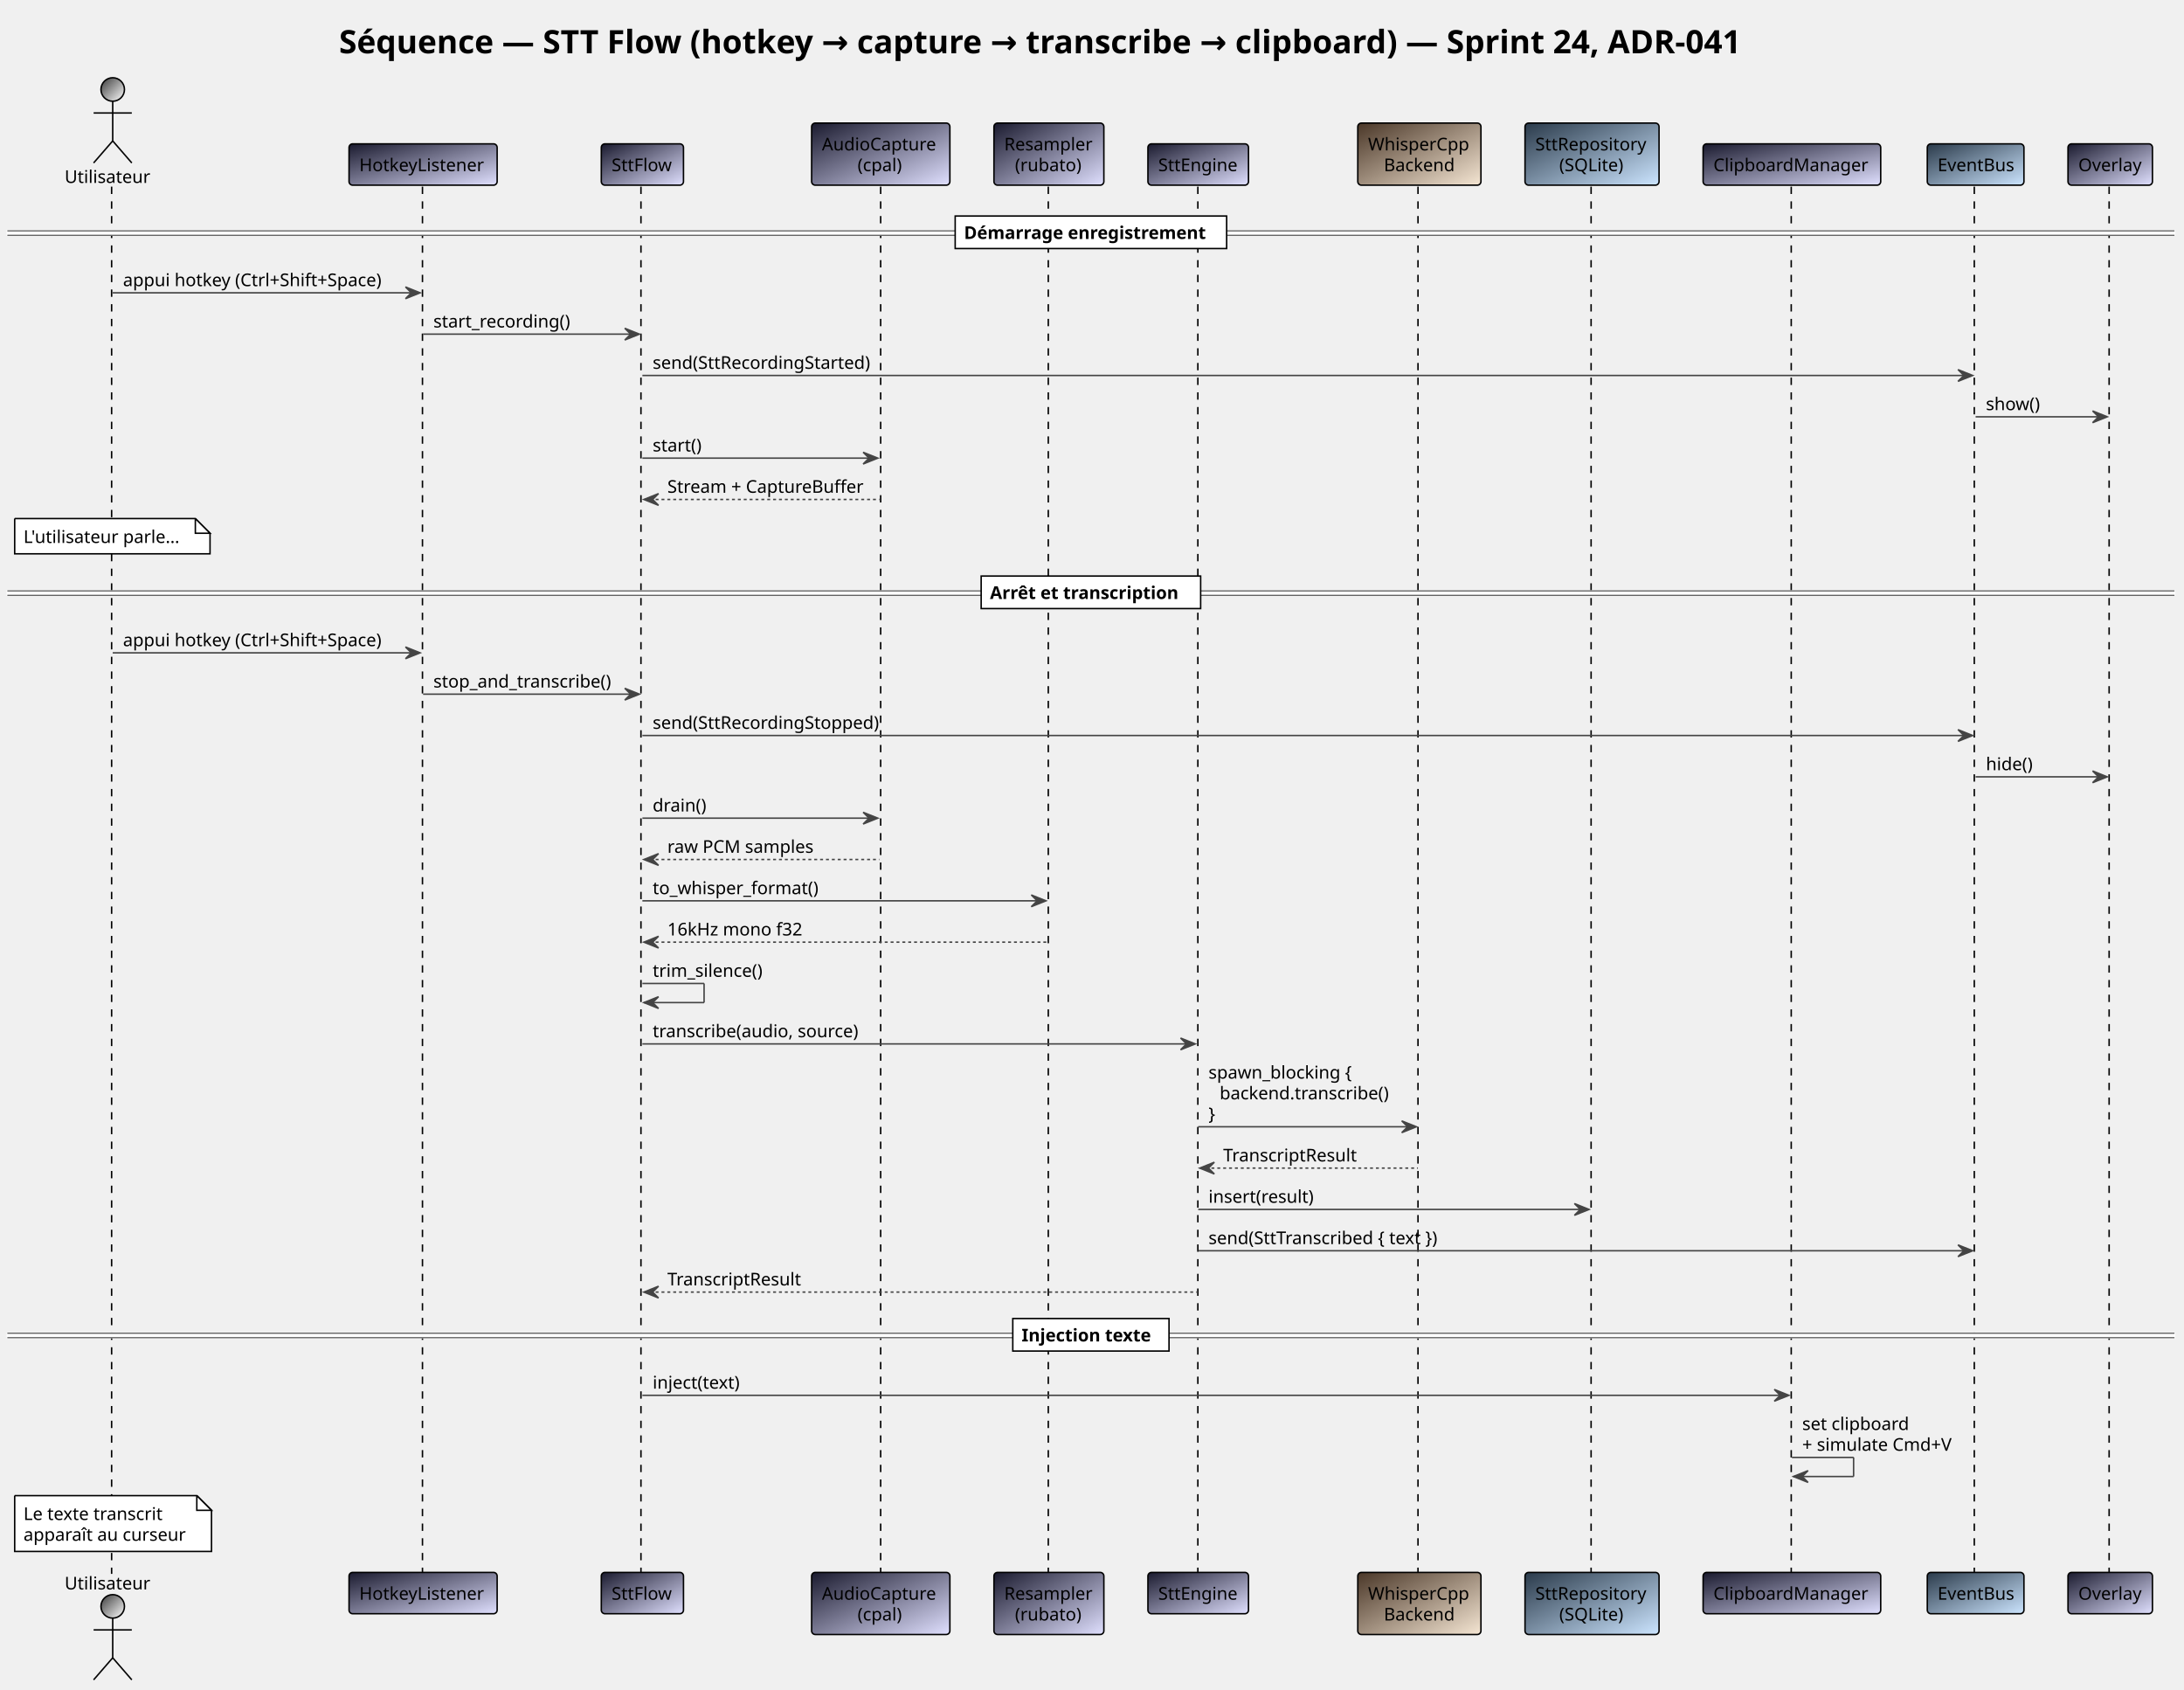
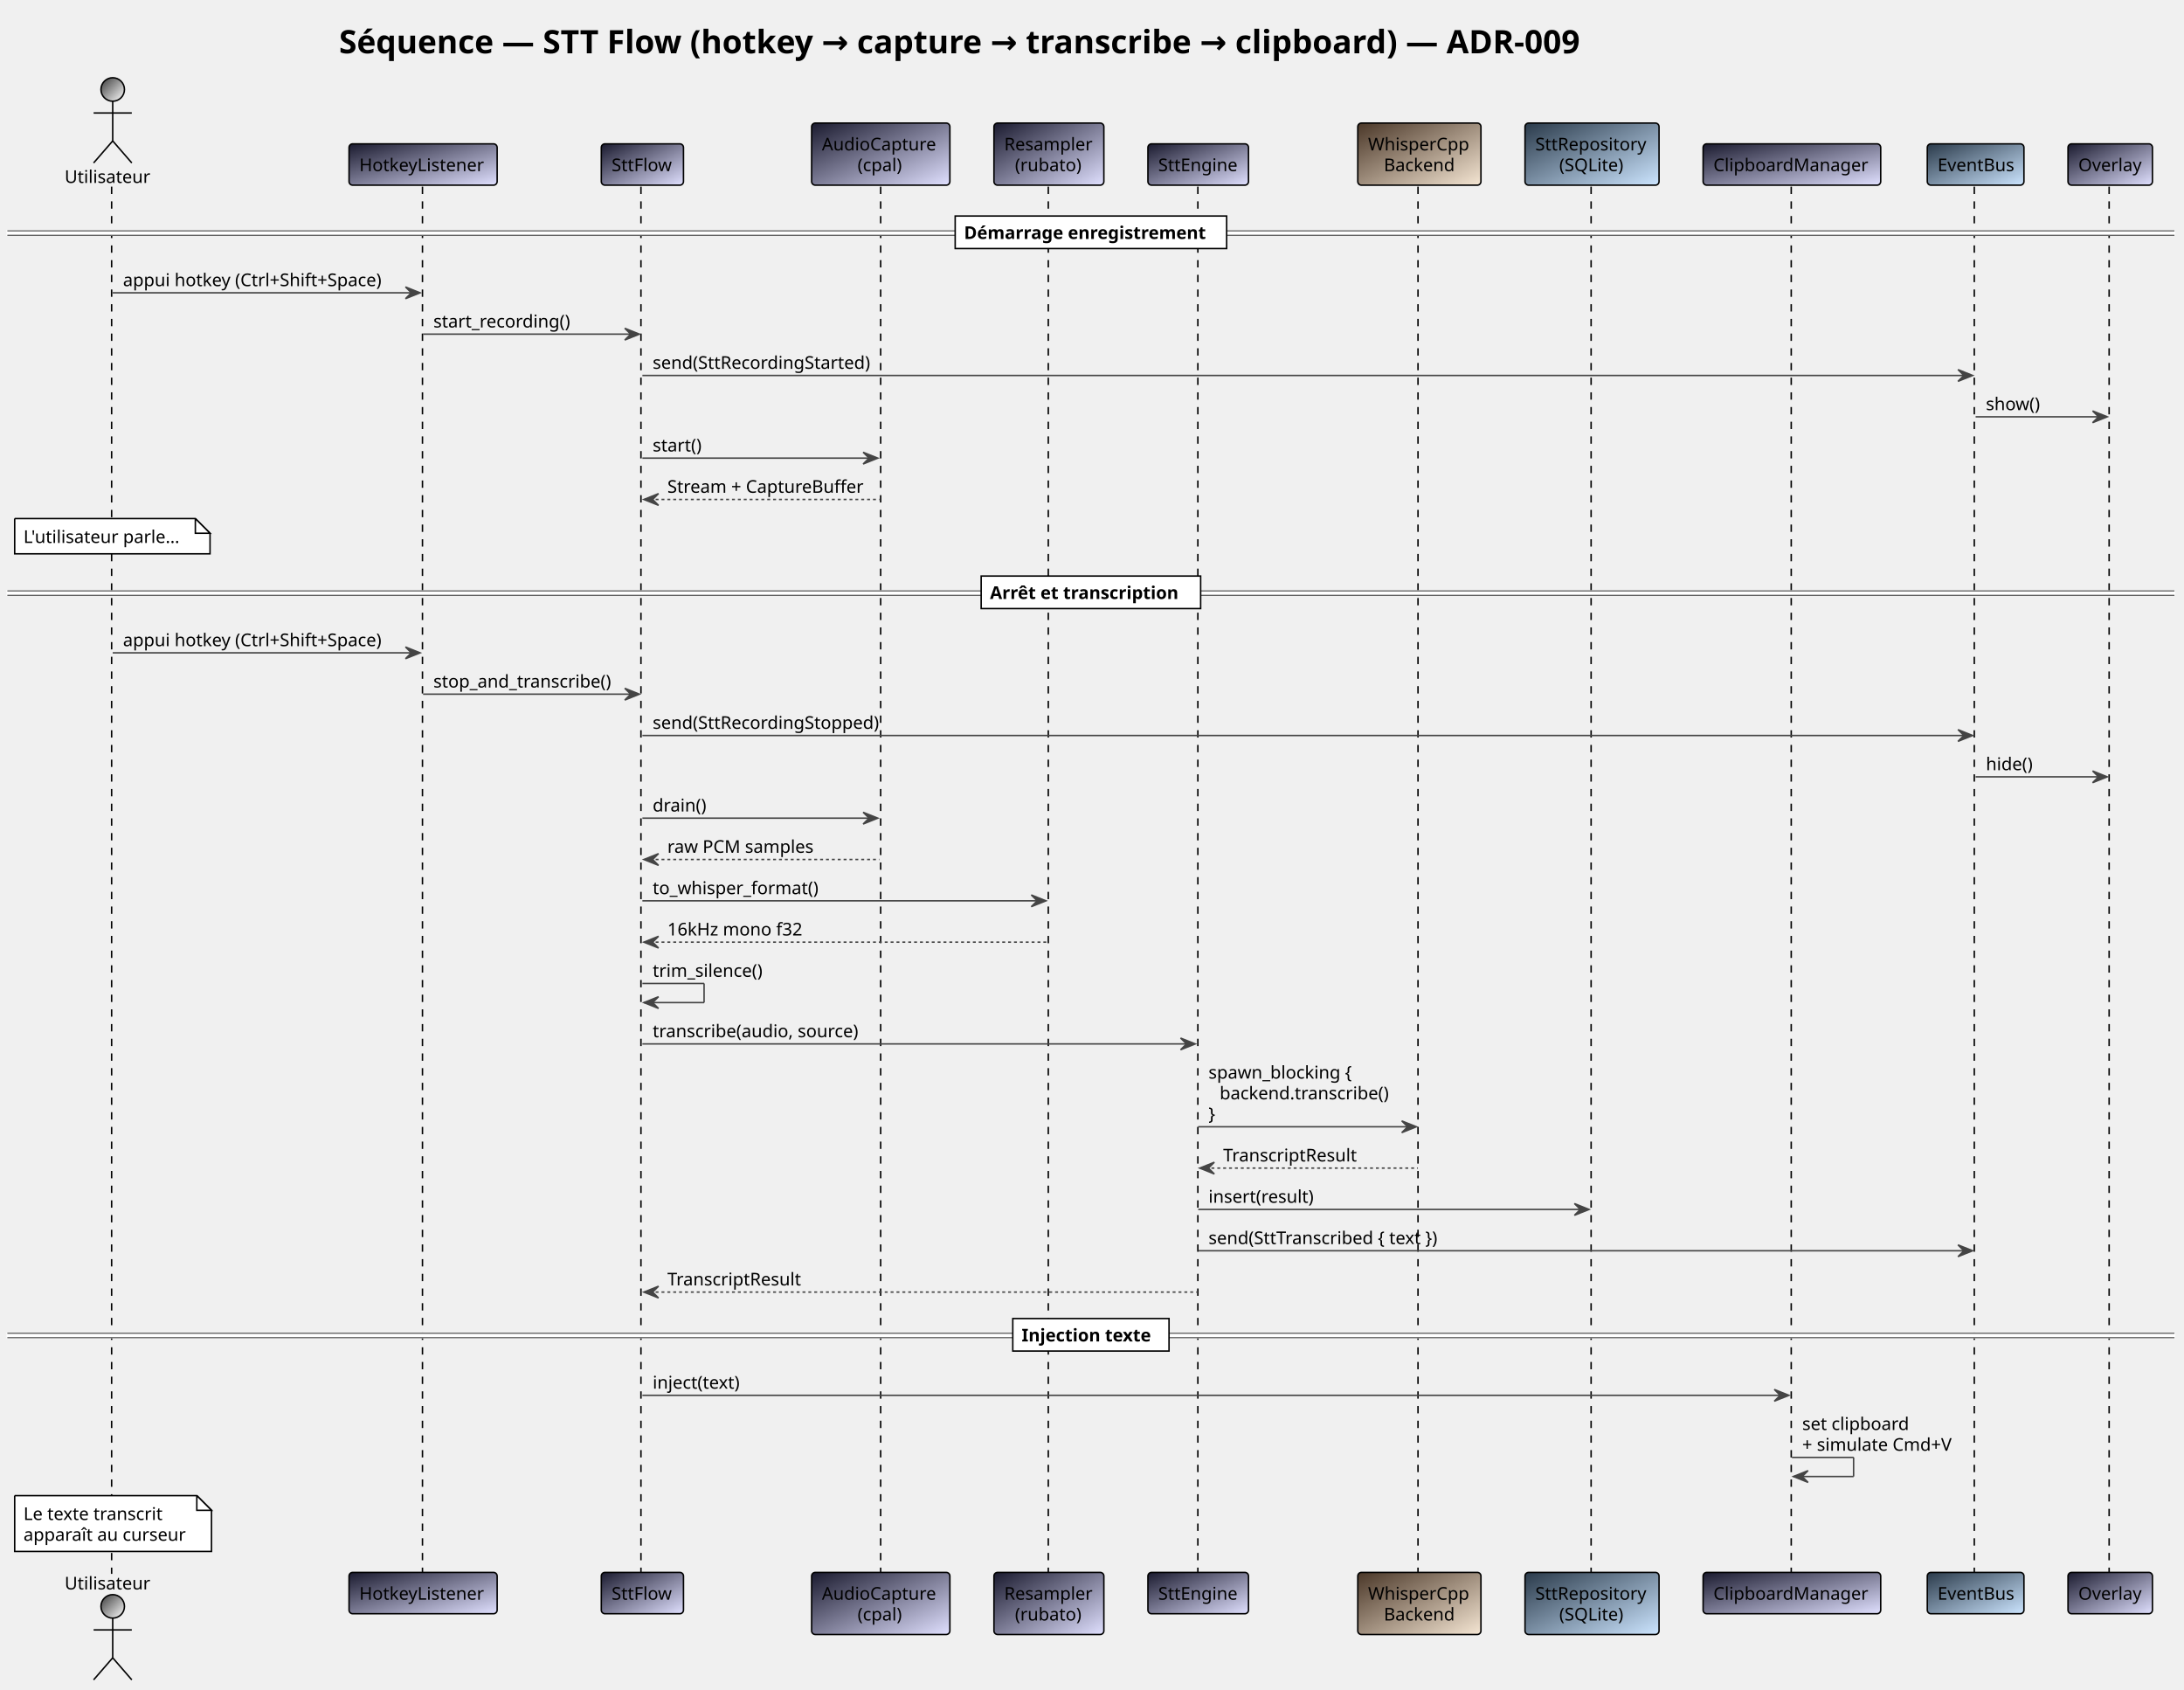
<svg xmlns="http://www.w3.org/2000/svg" contentStyleType="text/css" data-diagram-type="SEQUENCE" height="1150px" preserveAspectRatio="none" style="width:1487px;height:1150px;background:#FFFFFF;" version="1.1" viewBox="0 0 1487 1150" width="1487px" zoomAndPan="magnify">
  <defs>
    <linearGradient id="g1htfm2zmj88i90" x1="0%" x2="100%" y1="0%" y2="100%">
      <stop offset="0%" stop-color="#3A3A3A" />
      <stop offset="100%" stop-color="#FFFFFF" />
    </linearGradient>
    <linearGradient id="g1htfm2zmj88i91" x1="0%" x2="100%" y1="0%" y2="100%">
      <stop offset="0%" stop-color="#1A1A2E" />
      <stop offset="100%" stop-color="#E0E0FF" />
    </linearGradient>
    <linearGradient id="g1htfm2zmj88i92" x1="0%" x2="100%" y1="0%" y2="100%">
      <stop offset="0%" stop-color="#4A3728" />
      <stop offset="100%" stop-color="#F5E6D3" />
    </linearGradient>
    <linearGradient id="g1htfm2zmj88i93" x1="0%" x2="100%" y1="0%" y2="100%">
      <stop offset="0%" stop-color="#2A3A4A" />
      <stop offset="100%" stop-color="#CCE5FF" />
    </linearGradient>
  </defs>
  <g>
-     <text fill="#000000" font-family="'JetBrains Mono'" font-size="22" font-weight="bold" lengthAdjust="spacing" textLength="1022.86" x="230.829" y="36.27">Séquence — STT Flow (hotkey → capture → transcribe → clipboard) — Sprint 24, ADR-041</text>
+     <text fill="#000000" font-family="'JetBrains Mono'" font-size="22" font-weight="bold" lengthAdjust="spacing" textLength="1022.86" x="230.829" y="36.27">Séquence — STT Flow (hotkey → capture → transcribe → clipboard) — ADR-009</text>
    <g class="participant-lifeline" data-entity-uid="part1" data-qualified-name="user" id="part1-lifeline">
      <g>
        <rect fill="#000000" fill-opacity="0" height="944.25" width="8" x="72.742" y="127.043" />
        <line style="stroke:#000000;stroke-width:1;stroke-dasharray:5,5;" x1="76" x2="76" y1="127.043" y2="1071.293" />
      </g>
    </g>
    <g class="participant-lifeline" data-entity-uid="part2" data-qualified-name="hotkey" id="part2-lifeline">
      <g>
        <rect fill="#000000" fill-opacity="0" height="944.25" width="8" x="284.066" y="127.043" />
        <line style="stroke:#000000;stroke-width:1;stroke-dasharray:5,5;" x1="287.643" x2="287.643" y1="127.043" y2="1071.293" />
      </g>
    </g>
    <g class="participant-lifeline" data-entity-uid="part3" data-qualified-name="flow" id="part3-lifeline">
      <g>
        <rect fill="#000000" fill-opacity="0" height="944.25" width="8" x="433.381" y="127.043" />
        <line style="stroke:#000000;stroke-width:1;stroke-dasharray:5,5;" x1="436.401" x2="436.401" y1="127.043" y2="1071.293" />
      </g>
    </g>
    <g class="participant-lifeline" data-entity-uid="part4" data-qualified-name="capture" id="part4-lifeline">
      <g>
        <rect fill="#000000" fill-opacity="0" height="944.25" width="8" x="595.674" y="127.043" />
        <line style="stroke:#000000;stroke-width:1;stroke-dasharray:5,5;" x1="599.607" x2="599.607" y1="127.043" y2="1071.293" />
      </g>
    </g>
    <g class="participant-lifeline" data-entity-uid="part5" data-qualified-name="resample" id="part5-lifeline">
      <g>
        <rect fill="#000000" fill-opacity="0" height="944.25" width="8" x="710.159" y="127.043" />
        <line style="stroke:#000000;stroke-width:1;stroke-dasharray:5,5;" x1="713.74" x2="713.74" y1="127.043" y2="1071.293" />
      </g>
    </g>
    <g class="participant-lifeline" data-entity-uid="part6" data-qualified-name="engine" id="part6-lifeline">
      <g>
        <rect fill="#000000" fill-opacity="0" height="944.25" width="8" x="811.815" y="127.043" />
        <line style="stroke:#000000;stroke-width:1;stroke-dasharray:5,5;" x1="815.578" x2="815.578" y1="127.043" y2="1071.293" />
      </g>
    </g>
    <g class="participant-lifeline" data-entity-uid="part7" data-qualified-name="whisper" id="part7-lifeline">
      <g>
        <rect fill="#000000" fill-opacity="0" height="944.25" width="8" x="962.39" y="127.043" />
        <line style="stroke:#000000;stroke-width:1;stroke-dasharray:5,5;" x1="965.462" x2="965.462" y1="127.043" y2="1071.293" />
      </g>
    </g>
    <g class="participant-lifeline" data-entity-uid="part8" data-qualified-name="repo" id="part8-lifeline">
      <g>
        <rect fill="#000000" fill-opacity="0" height="944.25" width="8" x="1079.948" y="127.043" />
        <line style="stroke:#000000;stroke-width:1;stroke-dasharray:5,5;" x1="1083.317" x2="1083.317" y1="127.043" y2="1071.293" />
      </g>
    </g>
    <g class="participant-lifeline" data-entity-uid="part9" data-qualified-name="clipboard" id="part9-lifeline">
      <g>
        <rect fill="#000000" fill-opacity="0" height="944.25" width="8" x="1216.04" y="127.043" />
        <line style="stroke:#000000;stroke-width:1;stroke-dasharray:5,5;" x1="1219.579" x2="1219.579" y1="127.043" y2="1071.293" />
      </g>
    </g>
    <g class="participant-lifeline" data-entity-uid="part10" data-qualified-name="bus" id="part10-lifeline">
      <g>
        <rect fill="#000000" fill-opacity="0" height="944.25" width="8" x="1341.122" y="127.043" />
        <line style="stroke:#000000;stroke-width:1;stroke-dasharray:5,5;" x1="1344.221" x2="1344.221" y1="127.043" y2="1071.293" />
      </g>
    </g>
    <g class="participant-lifeline" data-entity-uid="part11" data-qualified-name="overlay" id="part11-lifeline">
      <g>
        <rect fill="#000000" fill-opacity="0" height="944.25" width="8" x="1432.771" y="127.043" />
        <line style="stroke:#000000;stroke-width:1;stroke-dasharray:5,5;" x1="1436.023" x2="1436.023" y1="127.043" y2="1071.293" />
      </g>
    </g>
    <g class="participant participant-head" data-entity-uid="part1" data-qualified-name="user" id="part1-head">
      <text fill="#000000" font-family="'JetBrains Mono'" font-size="12" lengthAdjust="spacing" textLength="59.484" x="44" y="124.512">Utilisateur</text>
      <ellipse cx="76.742" cy="60.91" fill="url(#g1htfm2zmj88i90)" rx="8" ry="8" style="stroke:#000000;stroke-width:1;" />
      <path d="M76.742,68.91 L76.742,95.91 M63.742,76.91 L89.742,76.91 M76.742,95.91 L63.742,110.91 M76.742,95.91 L89.742,110.91" fill="none" style="stroke:#000000;stroke-width:1;" />
    </g>
    <g class="participant participant-tail" data-entity-uid="part1" data-qualified-name="user" id="part1-tail">
      <text fill="#000000" font-family="'JetBrains Mono'" font-size="12" lengthAdjust="spacing" textLength="59.484" x="44" y="1081.895">Utilisateur</text>
      <ellipse cx="76.742" cy="1093.426" fill="url(#g1htfm2zmj88i90)" rx="8" ry="8" style="stroke:#000000;stroke-width:1;" />
      <path d="M76.742,1101.426 L76.742,1128.426 M63.742,1109.426 L89.742,1109.426 M76.742,1128.426 L63.742,1143.426 M76.742,1128.426 L89.742,1143.426" fill="none" style="stroke:#000000;stroke-width:1;" />
    </g>
    <g class="participant participant-head" data-entity-uid="part2" data-qualified-name="hotkey" id="part2-head">
      <rect fill="url(#g1htfm2zmj88i91)" height="28.133" rx="2.5" ry="2.5" style="stroke:#000000;stroke-width:1;" width="100.848" x="237.643" y="97.91" />
      <text fill="#000000" font-family="'JetBrains Mono'" font-size="12" lengthAdjust="spacing" textLength="86.848" x="244.643" y="116.512">HotkeyListener</text>
    </g>
    <g class="participant participant-tail" data-entity-uid="part2" data-qualified-name="hotkey" id="part2-tail">
      <rect fill="url(#g1htfm2zmj88i91)" height="28.133" rx="2.5" ry="2.5" style="stroke:#000000;stroke-width:1;" width="100.848" x="237.643" y="1070.293" />
      <text fill="#000000" font-family="'JetBrains Mono'" font-size="12" lengthAdjust="spacing" textLength="86.848" x="244.643" y="1088.895">HotkeyListener</text>
    </g>
    <g class="participant participant-head" data-entity-uid="part3" data-qualified-name="flow" id="part3-head">
      <rect fill="url(#g1htfm2zmj88i91)" height="28.133" rx="2.5" ry="2.5" style="stroke:#000000;stroke-width:1;" width="55.959" x="409.401" y="97.91" />
      <text fill="#000000" font-family="'JetBrains Mono'" font-size="12" lengthAdjust="spacing" textLength="41.959" x="416.401" y="116.512">SttFlow</text>
    </g>
    <g class="participant participant-tail" data-entity-uid="part3" data-qualified-name="flow" id="part3-tail">
      <rect fill="url(#g1htfm2zmj88i91)" height="28.133" rx="2.5" ry="2.5" style="stroke:#000000;stroke-width:1;" width="55.959" x="409.401" y="1070.293" />
      <text fill="#000000" font-family="'JetBrains Mono'" font-size="12" lengthAdjust="spacing" textLength="41.959" x="416.401" y="1088.895">SttFlow</text>
    </g>
    <g class="participant participant-head" data-entity-uid="part4" data-qualified-name="capture" id="part4-head">
      <rect fill="url(#g1htfm2zmj88i91)" height="42.266" rx="2.5" ry="2.5" style="stroke:#000000;stroke-width:1;" width="94.133" x="552.607" y="83.777" />
      <text fill="#000000" font-family="'JetBrains Mono'" font-size="12" lengthAdjust="spacing" textLength="80.133" x="559.607" y="102.379">AudioCapture</text>
      <text fill="#000000" font-family="'JetBrains Mono'" font-size="12" lengthAdjust="spacing" textLength="31.6" x="583.874" y="116.512">(cpal)</text>
    </g>
    <g class="participant participant-tail" data-entity-uid="part4" data-qualified-name="capture" id="part4-tail">
      <rect fill="url(#g1htfm2zmj88i91)" height="42.266" rx="2.5" ry="2.5" style="stroke:#000000;stroke-width:1;" width="94.133" x="552.607" y="1070.293" />
      <text fill="#000000" font-family="'JetBrains Mono'" font-size="12" lengthAdjust="spacing" textLength="80.133" x="559.607" y="1088.895">AudioCapture</text>
      <text fill="#000000" font-family="'JetBrains Mono'" font-size="12" lengthAdjust="spacing" textLength="31.6" x="583.874" y="1103.027">(cpal)</text>
    </g>
    <g class="participant participant-head" data-entity-uid="part5" data-qualified-name="resample" id="part5-head">
      <rect fill="url(#g1htfm2zmj88i91)" height="42.266" rx="2.5" ry="2.5" style="stroke:#000000;stroke-width:1;" width="74.838" x="676.74" y="83.777" />
      <text fill="#000000" font-family="'JetBrains Mono'" font-size="12" lengthAdjust="spacing" textLength="60.838" x="683.74" y="102.379">Resampler</text>
      <text fill="#000000" font-family="'JetBrains Mono'" font-size="12" lengthAdjust="spacing" textLength="46.201" x="691.059" y="116.512">(rubato)</text>
    </g>
    <g class="participant participant-tail" data-entity-uid="part5" data-qualified-name="resample" id="part5-tail">
      <rect fill="url(#g1htfm2zmj88i91)" height="42.266" rx="2.5" ry="2.5" style="stroke:#000000;stroke-width:1;" width="74.838" x="676.74" y="1070.293" />
      <text fill="#000000" font-family="'JetBrains Mono'" font-size="12" lengthAdjust="spacing" textLength="60.838" x="683.74" y="1088.895">Resampler</text>
      <text fill="#000000" font-family="'JetBrains Mono'" font-size="12" lengthAdjust="spacing" textLength="46.201" x="691.059" y="1103.027">(rubato)</text>
    </g>
    <g class="participant participant-head" data-entity-uid="part6" data-qualified-name="engine" id="part6-head">
      <rect fill="url(#g1htfm2zmj88i91)" height="28.133" rx="2.5" ry="2.5" style="stroke:#000000;stroke-width:1;" width="68.475" x="781.578" y="97.91" />
      <text fill="#000000" font-family="'JetBrains Mono'" font-size="12" lengthAdjust="spacing" textLength="54.475" x="788.578" y="116.512">SttEngine</text>
    </g>
    <g class="participant participant-tail" data-entity-uid="part6" data-qualified-name="engine" id="part6-tail">
      <rect fill="url(#g1htfm2zmj88i91)" height="28.133" rx="2.5" ry="2.5" style="stroke:#000000;stroke-width:1;" width="68.475" x="781.578" y="1070.293" />
      <text fill="#000000" font-family="'JetBrains Mono'" font-size="12" lengthAdjust="spacing" textLength="54.475" x="788.578" y="1088.895">SttEngine</text>
    </g>
    <g class="participant participant-head" data-entity-uid="part7" data-qualified-name="whisper" id="part7-head">
      <rect fill="url(#g1htfm2zmj88i92)" height="42.266" rx="2.5" ry="2.5" style="stroke:#000000;stroke-width:1;" width="83.856" x="924.462" y="83.777" />
      <text fill="#000000" font-family="'JetBrains Mono'" font-size="12" lengthAdjust="spacing" textLength="69.856" x="931.462" y="102.379">WhisperCpp</text>
      <text fill="#000000" font-family="'JetBrains Mono'" font-size="12" lengthAdjust="spacing" textLength="48.375" x="942.202" y="116.512">Backend</text>
    </g>
    <g class="participant participant-tail" data-entity-uid="part7" data-qualified-name="whisper" id="part7-tail">
      <rect fill="url(#g1htfm2zmj88i92)" height="42.266" rx="2.5" ry="2.5" style="stroke:#000000;stroke-width:1;" width="83.856" x="924.462" y="1070.293" />
      <text fill="#000000" font-family="'JetBrains Mono'" font-size="12" lengthAdjust="spacing" textLength="69.856" x="931.462" y="1088.895">WhisperCpp</text>
      <text fill="#000000" font-family="'JetBrains Mono'" font-size="12" lengthAdjust="spacing" textLength="48.375" x="942.202" y="1103.027">Backend</text>
    </g>
    <g class="participant participant-head" data-entity-uid="part8" data-qualified-name="repo" id="part8-head">
      <rect fill="url(#g1htfm2zmj88i93)" height="42.266" rx="2.5" ry="2.5" style="stroke:#000000;stroke-width:1;" width="91.262" x="1038.317" y="83.777" />
      <text fill="#000000" font-family="'JetBrains Mono'" font-size="12" lengthAdjust="spacing" textLength="77.262" x="1045.317" y="102.379">SttRepository</text>
      <text fill="#000000" font-family="'JetBrains Mono'" font-size="12" lengthAdjust="spacing" textLength="44.631" x="1061.633" y="116.512">(SQLite)</text>
    </g>
    <g class="participant participant-tail" data-entity-uid="part8" data-qualified-name="repo" id="part8-tail">
      <rect fill="url(#g1htfm2zmj88i93)" height="42.266" rx="2.5" ry="2.5" style="stroke:#000000;stroke-width:1;" width="91.262" x="1038.317" y="1070.293" />
      <text fill="#000000" font-family="'JetBrains Mono'" font-size="12" lengthAdjust="spacing" textLength="77.262" x="1045.317" y="1088.895">SttRepository</text>
      <text fill="#000000" font-family="'JetBrains Mono'" font-size="12" lengthAdjust="spacing" textLength="44.631" x="1061.633" y="1103.027">(SQLite)</text>
    </g>
    <g class="participant participant-head" data-entity-uid="part9" data-qualified-name="clipboard" id="part9-head">
      <rect fill="url(#g1htfm2zmj88i91)" height="28.133" rx="2.5" ry="2.5" style="stroke:#000000;stroke-width:1;" width="120.922" x="1159.579" y="97.91" />
      <text fill="#000000" font-family="'JetBrains Mono'" font-size="12" lengthAdjust="spacing" textLength="106.922" x="1166.579" y="116.512">ClipboardManager</text>
    </g>
    <g class="participant participant-tail" data-entity-uid="part9" data-qualified-name="clipboard" id="part9-tail">
      <rect fill="url(#g1htfm2zmj88i91)" height="28.133" rx="2.5" ry="2.5" style="stroke:#000000;stroke-width:1;" width="120.922" x="1159.579" y="1070.293" />
      <text fill="#000000" font-family="'JetBrains Mono'" font-size="12" lengthAdjust="spacing" textLength="106.922" x="1166.579" y="1088.895">ClipboardManager</text>
    </g>
    <g class="participant participant-head" data-entity-uid="part10" data-qualified-name="bus" id="part10-head">
      <rect fill="url(#g1htfm2zmj88i93)" height="28.133" rx="2.5" ry="2.5" style="stroke:#000000;stroke-width:1;" width="65.803" x="1312.221" y="97.91" />
      <text fill="#000000" font-family="'JetBrains Mono'" font-size="12" lengthAdjust="spacing" textLength="51.803" x="1319.221" y="116.512">EventBus</text>
    </g>
    <g class="participant participant-tail" data-entity-uid="part10" data-qualified-name="bus" id="part10-tail">
      <rect fill="url(#g1htfm2zmj88i93)" height="28.133" rx="2.5" ry="2.5" style="stroke:#000000;stroke-width:1;" width="65.803" x="1312.221" y="1070.293" />
      <text fill="#000000" font-family="'JetBrains Mono'" font-size="12" lengthAdjust="spacing" textLength="51.803" x="1319.221" y="1088.895">EventBus</text>
    </g>
    <g class="participant participant-head" data-entity-uid="part11" data-qualified-name="overlay" id="part11-head">
      <rect fill="url(#g1htfm2zmj88i91)" height="28.133" rx="2.5" ry="2.5" style="stroke:#000000;stroke-width:1;" width="57.494" x="1408.023" y="97.91" />
      <text fill="#000000" font-family="'JetBrains Mono'" font-size="12" lengthAdjust="spacing" textLength="43.494" x="1415.023" y="116.512">Overlay</text>
    </g>
    <g class="participant participant-tail" data-entity-uid="part11" data-qualified-name="overlay" id="part11-tail">
      <rect fill="url(#g1htfm2zmj88i91)" height="28.133" rx="2.5" ry="2.5" style="stroke:#000000;stroke-width:1;" width="57.494" x="1408.023" y="1070.293" />
      <text fill="#000000" font-family="'JetBrains Mono'" font-size="12" lengthAdjust="spacing" textLength="43.494" x="1415.023" y="1088.895">Overlay</text>
    </g>
    <rect fill="#FFFFFF" height="3" style="stroke:#FFFFFF;stroke-width:1;" width="1475.518" x="5" y="157.109" />
    <line style="stroke:#000000;stroke-width:0.5;" x1="5" x2="1480.518" y1="157.109" y2="157.109" />
    <line style="stroke:#000000;stroke-width:0.5;" x1="5" x2="1480.518" y1="160.109" y2="160.109" />
    <rect fill="#FFFFFF" height="22.133" style="stroke:#000000;stroke-width:1;" width="184.824" x="650.347" y="147.043" />
    <text fill="#000000" font-family="'JetBrains Mono'" font-size="12" font-weight="bold" lengthAdjust="spacing" textLength="166.869" x="656.347" y="162.644">Démarrage enregistrement</text>
    <g class="message" data-entity-1="part1" data-entity-2="part2" id="msg1">
      <polygon fill="#444444" points="276.066,195.309,286.066,199.309,276.066,203.309,280.066,199.309" style="stroke:#444444;stroke-width:1;" />
      <line style="stroke:#444444;stroke-width:1;" x1="76.742" x2="282.066" y1="199.309" y2="199.309" />
      <text fill="#000000" font-family="'JetBrains Mono'" font-size="12" lengthAdjust="spacing" textLength="187.324" x="83.742" y="194.777">appui hotkey (Ctrl+Shift+Space)</text>
    </g>
    <g class="message" data-entity-1="part2" data-entity-2="part3" id="msg2">
      <polygon fill="#444444" points="425.381,223.441,435.381,227.441,425.381,231.441,429.381,227.441" style="stroke:#444444;stroke-width:1;" />
      <line style="stroke:#444444;stroke-width:1;" x1="288.066" x2="431.381" y1="227.441" y2="227.441" />
      <text fill="#000000" font-family="'JetBrains Mono'" font-size="12" lengthAdjust="spacing" textLength="96.41" x="295.066" y="222.91">start_recording()</text>
    </g>
    <g class="message" data-entity-1="part3" data-entity-2="part10" id="msg3">
      <polygon fill="#444444" points="1333.122,251.574,1343.122,255.574,1333.122,259.574,1337.122,255.574" style="stroke:#444444;stroke-width:1;" />
      <line style="stroke:#444444;stroke-width:1;" x1="437.381" x2="1339.122" y1="255.574" y2="255.574" />
      <text fill="#000000" font-family="'JetBrains Mono'" font-size="12" lengthAdjust="spacing" textLength="150.914" x="444.381" y="251.043">send(SttRecordingStarted)</text>
    </g>
    <g class="message" data-entity-1="part10" data-entity-2="part11" id="msg4">
      <polygon fill="#444444" points="1424.771,279.707,1434.771,283.707,1424.771,287.707,1428.771,283.707" style="stroke:#444444;stroke-width:1;" />
      <line style="stroke:#444444;stroke-width:1;" x1="1345.122" x2="1430.771" y1="283.707" y2="283.707" />
      <text fill="#000000" font-family="'JetBrains Mono'" font-size="12" lengthAdjust="spacing" textLength="37.986" x="1352.122" y="279.176">show()</text>
    </g>
    <g class="message" data-entity-1="part3" data-entity-2="part4" id="msg5">
      <polygon fill="#444444" points="587.674,307.84,597.674,311.84,587.674,315.84,591.674,311.84" style="stroke:#444444;stroke-width:1;" />
      <line style="stroke:#444444;stroke-width:1;" x1="437.381" x2="593.674" y1="311.84" y2="311.84" />
      <text fill="#000000" font-family="'JetBrains Mono'" font-size="12" lengthAdjust="spacing" textLength="34.435" x="444.381" y="307.309">start()</text>
    </g>
    <g class="message" data-entity-1="part4" data-entity-2="part3" id="msg6">
      <polygon fill="#444444" points="448.381,335.973,438.381,339.973,448.381,343.973,444.381,339.973" style="stroke:#444444;stroke-width:1;" />
      <line style="stroke:#444444;stroke-width:1;stroke-dasharray:2,2;" x1="442.381" x2="598.674" y1="339.973" y2="339.973" />
      <text fill="#000000" font-family="'JetBrains Mono'" font-size="12" lengthAdjust="spacing" textLength="138.293" x="454.381" y="335.441">Stream + CaptureBuffer</text>
    </g>
    <path d="M10,352.973 L10,376.973 L143,376.973 L143,362.973 L133,352.973 L10,352.973" fill="#FFFFFF" style="stroke:#000000;stroke-width:1;" />
    <path d="M133,352.973 L133,362.973 L143,362.973 L133,352.973" fill="#FFFFFF" style="stroke:#000000;stroke-width:1;" />
    <text fill="#000000" font-family="'JetBrains Mono'" font-size="12" lengthAdjust="spacing" textLength="112.805" x="16" y="369.574">L'utilisateur parle…</text>
    <rect fill="#FFFFFF" height="3" style="stroke:#FFFFFF;stroke-width:1;" width="1475.518" x="5" y="402.172" />
    <line style="stroke:#000000;stroke-width:0.5;" x1="5" x2="1480.518" y1="402.172" y2="402.172" />
    <line style="stroke:#000000;stroke-width:0.5;" x1="5" x2="1480.518" y1="405.172" y2="405.172" />
    <rect fill="#FFFFFF" height="22.133" style="stroke:#000000;stroke-width:1;" width="149.445" x="668.036" y="392.106" />
    <text fill="#000000" font-family="'JetBrains Mono'" font-size="12" font-weight="bold" lengthAdjust="spacing" textLength="131.49" x="674.036" y="407.707">Arrêt et transcription</text>
    <g class="message" data-entity-1="part1" data-entity-2="part2" id="msg7">
      <polygon fill="#444444" points="276.066,440.371,286.066,444.371,276.066,448.371,280.066,444.371" style="stroke:#444444;stroke-width:1;" />
      <line style="stroke:#444444;stroke-width:1;" x1="76.742" x2="282.066" y1="444.371" y2="444.371" />
      <text fill="#000000" font-family="'JetBrains Mono'" font-size="12" lengthAdjust="spacing" textLength="187.324" x="83.742" y="439.84">appui hotkey (Ctrl+Shift+Space)</text>
    </g>
    <g class="message" data-entity-1="part2" data-entity-2="part3" id="msg8">
      <polygon fill="#444444" points="425.381,468.504,435.381,472.504,425.381,476.504,429.381,472.504" style="stroke:#444444;stroke-width:1;" />
      <line style="stroke:#444444;stroke-width:1;" x1="288.066" x2="431.381" y1="472.504" y2="472.504" />
      <text fill="#000000" font-family="'JetBrains Mono'" font-size="12" lengthAdjust="spacing" textLength="125.314" x="295.066" y="467.973">stop_and_transcribe()</text>
    </g>
    <g class="message" data-entity-1="part3" data-entity-2="part10" id="msg9">
      <polygon fill="#444444" points="1333.122,496.637,1343.122,500.637,1333.122,504.637,1337.122,500.637" style="stroke:#444444;stroke-width:1;" />
      <line style="stroke:#444444;stroke-width:1;" x1="437.381" x2="1339.122" y1="500.637" y2="500.637" />
      <text fill="#000000" font-family="'JetBrains Mono'" font-size="12" lengthAdjust="spacing" textLength="157.365" x="444.381" y="496.106">send(SttRecordingStopped)</text>
    </g>
    <g class="message" data-entity-1="part10" data-entity-2="part11" id="msg10">
      <polygon fill="#444444" points="1424.771,524.769,1434.771,528.769,1424.771,532.769,1428.771,528.769" style="stroke:#444444;stroke-width:1;" />
      <line style="stroke:#444444;stroke-width:1;" x1="1345.122" x2="1430.771" y1="528.769" y2="528.769" />
      <text fill="#000000" font-family="'JetBrains Mono'" font-size="12" lengthAdjust="spacing" textLength="32.959" x="1352.122" y="524.238">hide()</text>
    </g>
    <g class="message" data-entity-1="part3" data-entity-2="part4" id="msg11">
      <polygon fill="#444444" points="587.674,552.902,597.674,556.902,587.674,560.902,591.674,556.902" style="stroke:#444444;stroke-width:1;" />
      <line style="stroke:#444444;stroke-width:1;" x1="437.381" x2="593.674" y1="556.902" y2="556.902" />
      <text fill="#000000" font-family="'JetBrains Mono'" font-size="12" lengthAdjust="spacing" textLength="37.81" x="444.381" y="552.371">drain()</text>
    </g>
    <g class="message" data-entity-1="part4" data-entity-2="part3" id="msg12">
      <polygon fill="#444444" points="448.381,581.035,438.381,585.035,448.381,589.035,444.381,585.035" style="stroke:#444444;stroke-width:1;" />
      <line style="stroke:#444444;stroke-width:1;stroke-dasharray:2,2;" x1="442.381" x2="598.674" y1="585.035" y2="585.035" />
      <text fill="#000000" font-family="'JetBrains Mono'" font-size="12" lengthAdjust="spacing" textLength="101.42" x="454.381" y="580.504">raw PCM samples</text>
    </g>
    <g class="message" data-entity-1="part3" data-entity-2="part5" id="msg13">
      <polygon fill="#444444" points="702.159,609.168,712.159,613.168,702.159,617.168,706.159,613.168" style="stroke:#444444;stroke-width:1;" />
      <line style="stroke:#444444;stroke-width:1;" x1="437.381" x2="708.159" y1="613.168" y2="613.168" />
      <text fill="#000000" font-family="'JetBrains Mono'" font-size="12" lengthAdjust="spacing" textLength="116.103" x="444.381" y="608.637">to_whisper_format()</text>
    </g>
    <g class="message" data-entity-1="part5" data-entity-2="part3" id="msg14">
      <polygon fill="#444444" points="448.381,637.301,438.381,641.301,448.381,645.301,444.381,641.301" style="stroke:#444444;stroke-width:1;" />
      <line style="stroke:#444444;stroke-width:1;stroke-dasharray:2,2;" x1="442.381" x2="713.159" y1="641.301" y2="641.301" />
      <text fill="#000000" font-family="'JetBrains Mono'" font-size="12" lengthAdjust="spacing" textLength="98.461" x="454.381" y="636.769">16kHz mono f32</text>
    </g>
    <g class="message" data-entity-1="part3" data-entity-2="part3" id="msg15">
      <line style="stroke:#444444;stroke-width:1;" x1="437.381" x2="479.381" y1="669.434" y2="669.434" />
      <line style="stroke:#444444;stroke-width:1;" x1="479.381" x2="479.381" y1="669.434" y2="682.434" />
      <line style="stroke:#444444;stroke-width:1;" x1="438.381" x2="479.381" y1="682.434" y2="682.434" />
      <polygon fill="#444444" points="448.381,678.434,438.381,682.434,448.381,686.434,444.381,682.434" style="stroke:#444444;stroke-width:1;" />
      <text fill="#000000" font-family="'JetBrains Mono'" font-size="12" lengthAdjust="spacing" textLength="77.894" x="444.381" y="664.902">trim_silence()</text>
    </g>
    <g class="message" data-entity-1="part3" data-entity-2="part6" id="msg16">
      <polygon fill="#444444" points="803.815,706.566,813.815,710.566,803.815,714.566,807.815,710.566" style="stroke:#444444;stroke-width:1;" />
      <line style="stroke:#444444;stroke-width:1;" x1="437.381" x2="809.815" y1="710.566" y2="710.566" />
      <text fill="#000000" font-family="'JetBrains Mono'" font-size="12" lengthAdjust="spacing" textLength="144.897" x="444.381" y="706.035">transcribe(audio, source)</text>
    </g>
    <g class="message" data-entity-1="part6" data-entity-2="part7" id="msg17">
      <polygon fill="#444444" points="954.39,762.965,964.39,766.965,954.39,770.965,958.39,766.965" style="stroke:#444444;stroke-width:1;" />
      <line style="stroke:#444444;stroke-width:1;" x1="815.815" x2="960.39" y1="766.965" y2="766.965" />
      <text fill="#000000" font-family="'JetBrains Mono'" font-size="12" lengthAdjust="spacing" textLength="100.641" x="822.815" y="734.168">spawn_blocking {</text>
      <text fill="#000000" font-family="'JetBrains Mono'" font-size="12" lengthAdjust="spacing" textLength="118.981" x="830.409" y="748.301">backend.transcribe()</text>
      <text fill="#000000" font-family="'JetBrains Mono'" font-size="12" lengthAdjust="spacing" textLength="3.902" x="822.815" y="762.434">}</text>
    </g>
    <g class="message" data-entity-1="part7" data-entity-2="part6" id="msg18">
      <polygon fill="#444444" points="826.815,791.098,816.815,795.098,826.815,799.098,822.815,795.098" style="stroke:#444444;stroke-width:1;" />
      <line style="stroke:#444444;stroke-width:1;stroke-dasharray:2,2;" x1="820.815" x2="965.39" y1="795.098" y2="795.098" />
      <text fill="#000000" font-family="'JetBrains Mono'" font-size="12" lengthAdjust="spacing" textLength="95.051" x="832.815" y="790.566">TranscriptResult</text>
    </g>
    <g class="message" data-entity-1="part6" data-entity-2="part8" id="msg19">
      <polygon fill="#444444" points="1071.948,819.231,1081.948,823.231,1071.948,827.231,1075.948,823.231" style="stroke:#444444;stroke-width:1;" />
      <line style="stroke:#444444;stroke-width:1;" x1="815.815" x2="1077.948" y1="823.231" y2="823.231" />
      <text fill="#000000" font-family="'JetBrains Mono'" font-size="12" lengthAdjust="spacing" textLength="74.039" x="822.815" y="818.699">insert(result)</text>
    </g>
    <g class="message" data-entity-1="part6" data-entity-2="part10" id="msg20">
      <polygon fill="#444444" points="1333.122,847.363,1343.122,851.363,1333.122,855.363,1337.122,851.363" style="stroke:#444444;stroke-width:1;" />
      <line style="stroke:#444444;stroke-width:1;" x1="815.815" x2="1339.122" y1="851.363" y2="851.363" />
      <text fill="#000000" font-family="'JetBrains Mono'" font-size="12" lengthAdjust="spacing" textLength="162.269" x="822.815" y="846.832">send(SttTranscribed { text })</text>
    </g>
    <g class="message" data-entity-1="part6" data-entity-2="part3" id="msg21">
      <polygon fill="#444444" points="448.381,875.496,438.381,879.496,448.381,883.496,444.381,879.496" style="stroke:#444444;stroke-width:1;" />
      <line style="stroke:#444444;stroke-width:1;stroke-dasharray:2,2;" x1="442.381" x2="814.815" y1="879.496" y2="879.496" />
      <text fill="#000000" font-family="'JetBrains Mono'" font-size="12" lengthAdjust="spacing" textLength="95.051" x="454.381" y="874.965">TranscriptResult</text>
    </g>
    <rect fill="#FFFFFF" height="3" style="stroke:#FFFFFF;stroke-width:1;" width="1475.518" x="5" y="907.562" />
    <line style="stroke:#000000;stroke-width:0.5;" x1="5" x2="1480.518" y1="907.562" y2="907.562" />
    <line style="stroke:#000000;stroke-width:0.5;" x1="5" x2="1480.518" y1="910.562" y2="910.562" />
    <rect fill="#FFFFFF" height="22.133" style="stroke:#000000;stroke-width:1;" width="106.373" x="689.572" y="897.496" />
    <text fill="#000000" font-family="'JetBrains Mono'" font-size="12" font-weight="bold" lengthAdjust="spacing" textLength="88.418" x="695.572" y="913.098">Injection texte</text>
    <g class="message" data-entity-1="part3" data-entity-2="part9" id="msg22">
      <polygon fill="#444444" points="1208.04,945.762,1218.04,949.762,1208.04,953.762,1212.04,949.762" style="stroke:#444444;stroke-width:1;" />
      <line style="stroke:#444444;stroke-width:1;" x1="437.381" x2="1214.04" y1="949.762" y2="949.762" />
      <text fill="#000000" font-family="'JetBrains Mono'" font-size="12" lengthAdjust="spacing" textLength="62.713" x="444.381" y="945.231">inject(text)</text>
    </g>
    <g class="message" data-entity-1="part9" data-entity-2="part9" id="msg23">
      <line style="stroke:#444444;stroke-width:1;" x1="1220.04" x2="1262.04" y1="992.027" y2="992.027" />
      <line style="stroke:#444444;stroke-width:1;" x1="1262.04" x2="1262.04" y1="992.027" y2="1005.027" />
      <line style="stroke:#444444;stroke-width:1;" x1="1221.04" x2="1262.04" y1="1005.027" y2="1005.027" />
      <polygon fill="#444444" points="1231.04,1001.027,1221.04,1005.027,1231.04,1009.027,1227.04,1005.027" style="stroke:#444444;stroke-width:1;" />
      <text fill="#000000" font-family="'JetBrains Mono'" font-size="12" lengthAdjust="spacing" textLength="75.738" x="1227.04" y="973.363">set clipboard</text>
      <text fill="#000000" font-family="'JetBrains Mono'" font-size="12" lengthAdjust="spacing" textLength="111.082" x="1227.04" y="987.496">+ simulate Cmd+V</text>
    </g>
    <path d="M10,1018.027 L10,1056.027 L144,1056.027 L144,1028.027 L134,1018.027 L10,1018.027" fill="#FFFFFF" style="stroke:#000000;stroke-width:1;" />
    <path d="M134,1018.027 L134,1028.027 L144,1028.027 L134,1018.027" fill="#FFFFFF" style="stroke:#000000;stroke-width:1;" />
    <text fill="#000000" font-family="'JetBrains Mono'" font-size="12" lengthAdjust="spacing" textLength="98.988" x="16" y="1034.629">Le texte transcrit</text>
    <text fill="#000000" font-family="'JetBrains Mono'" font-size="12" lengthAdjust="spacing" textLength="113.186" x="16" y="1048.762">apparaît au curseur</text>
  </g>
</svg>
